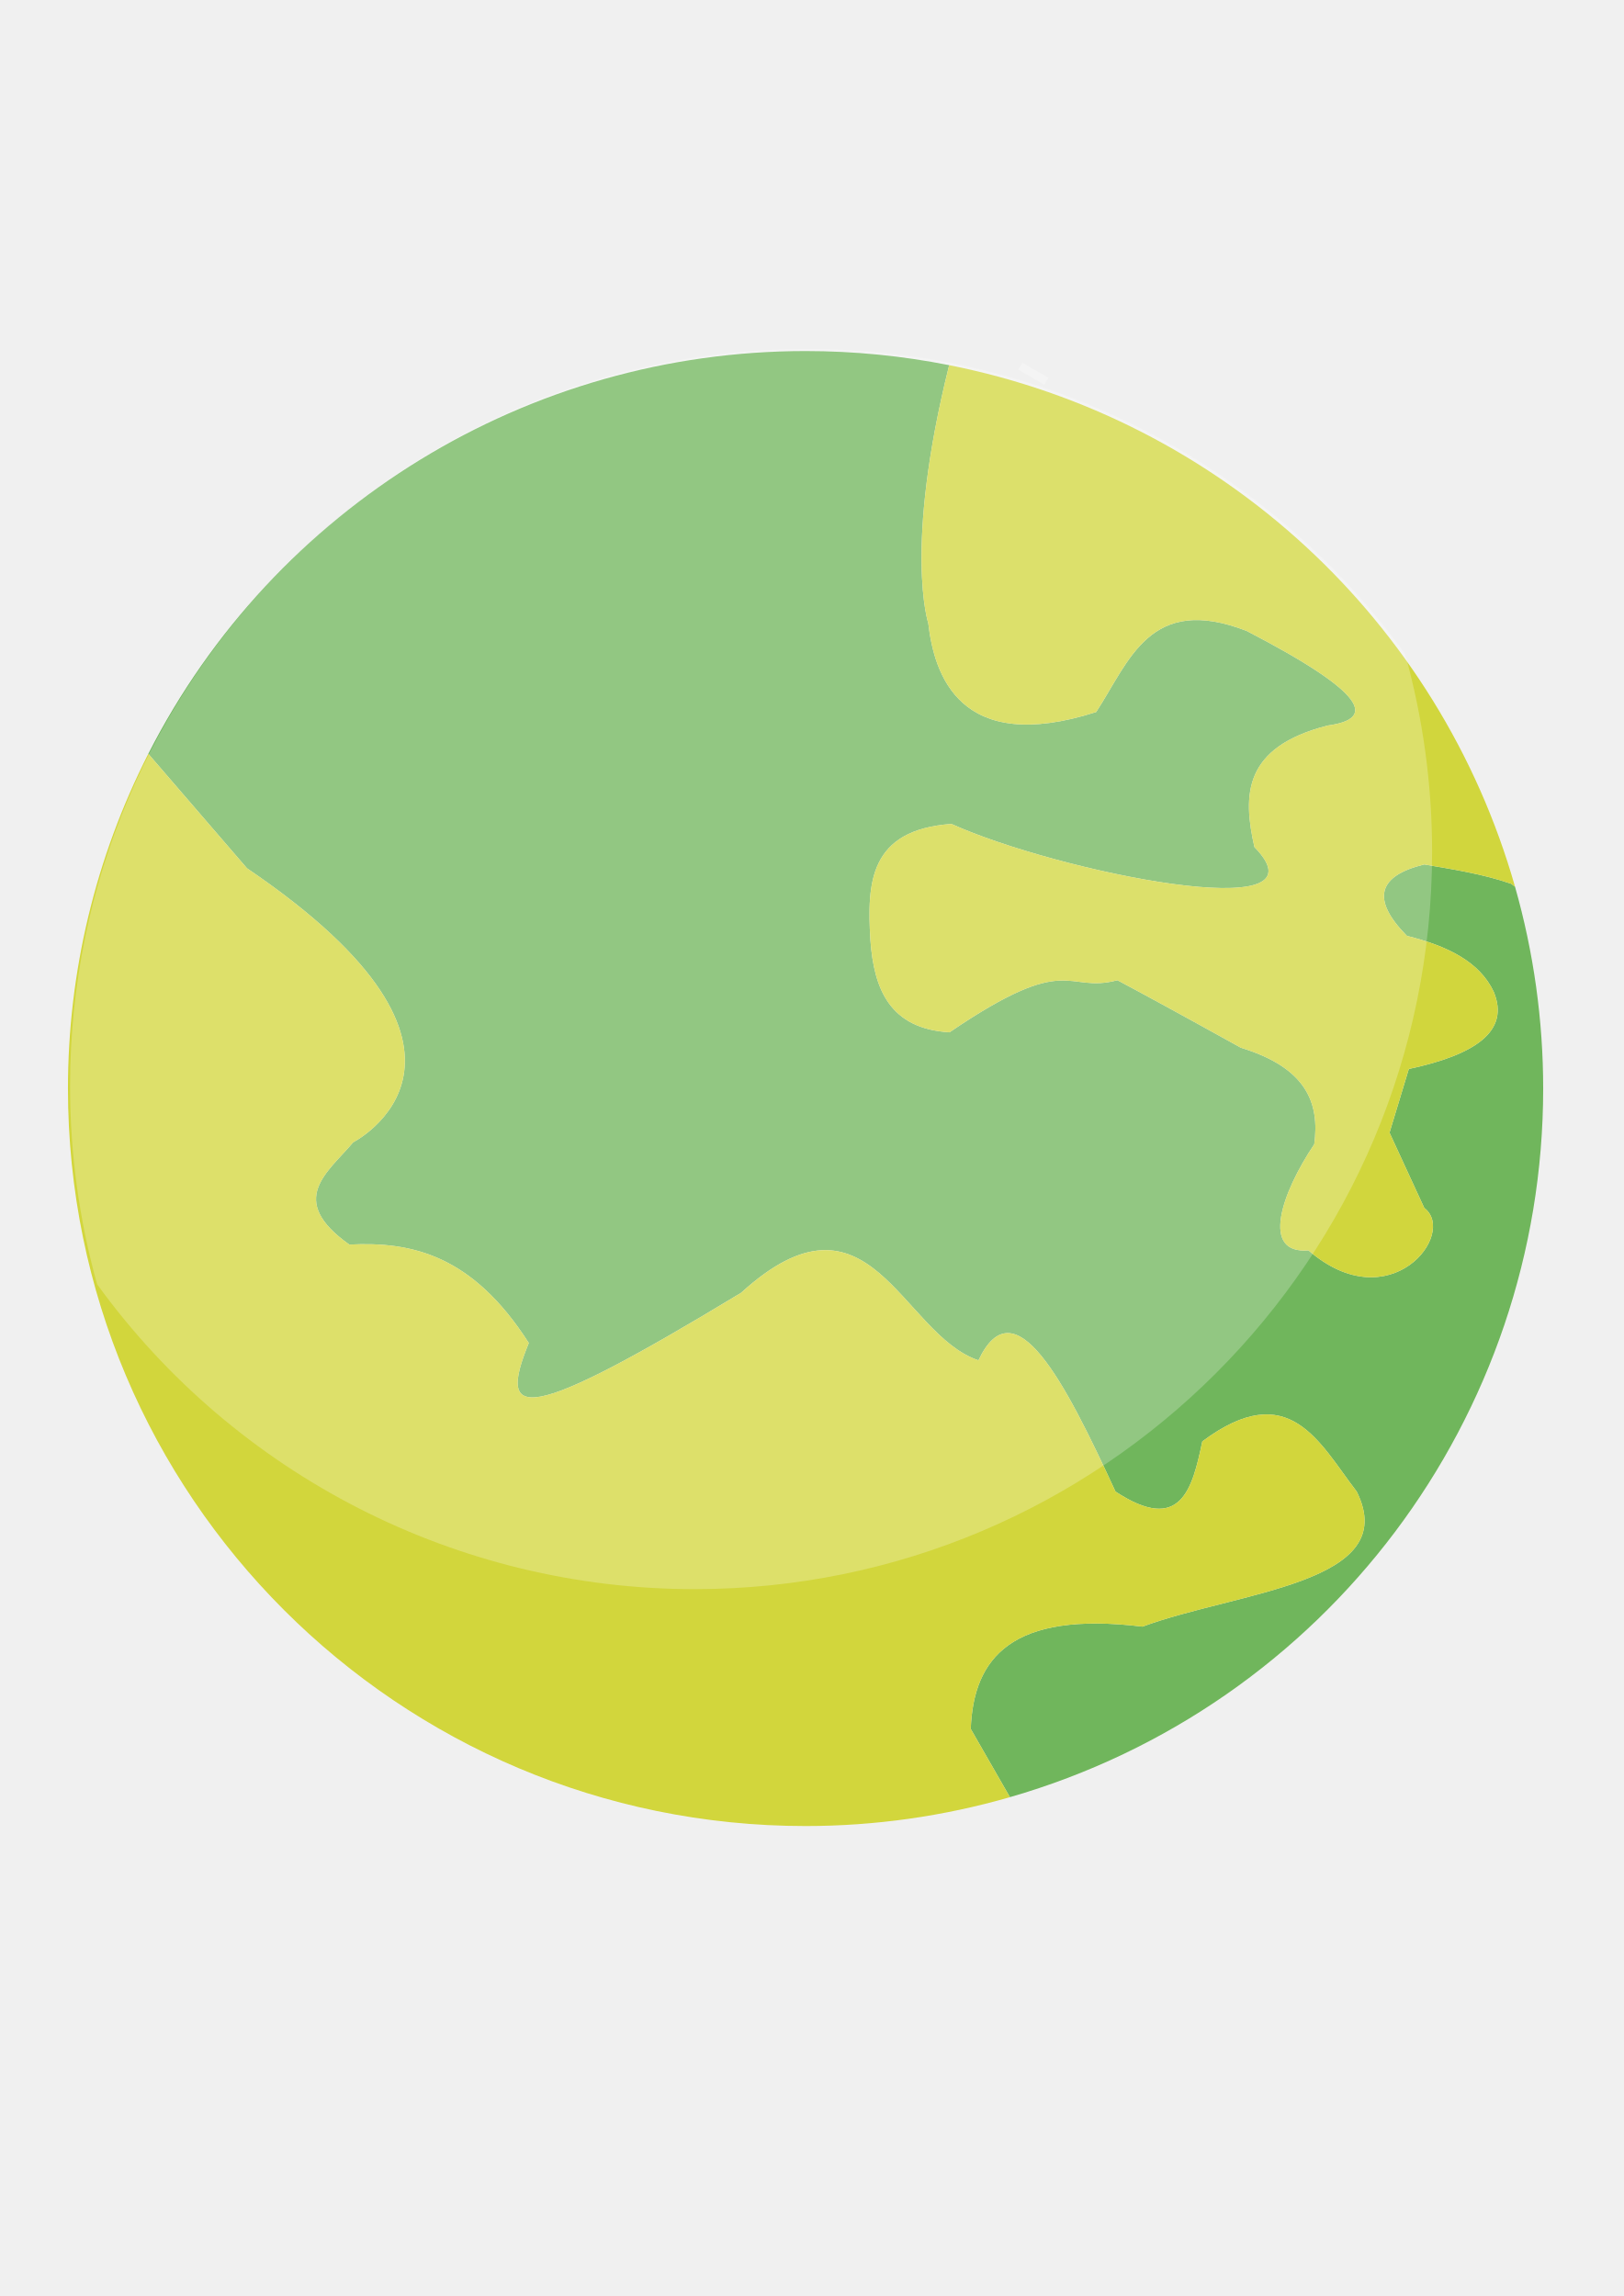
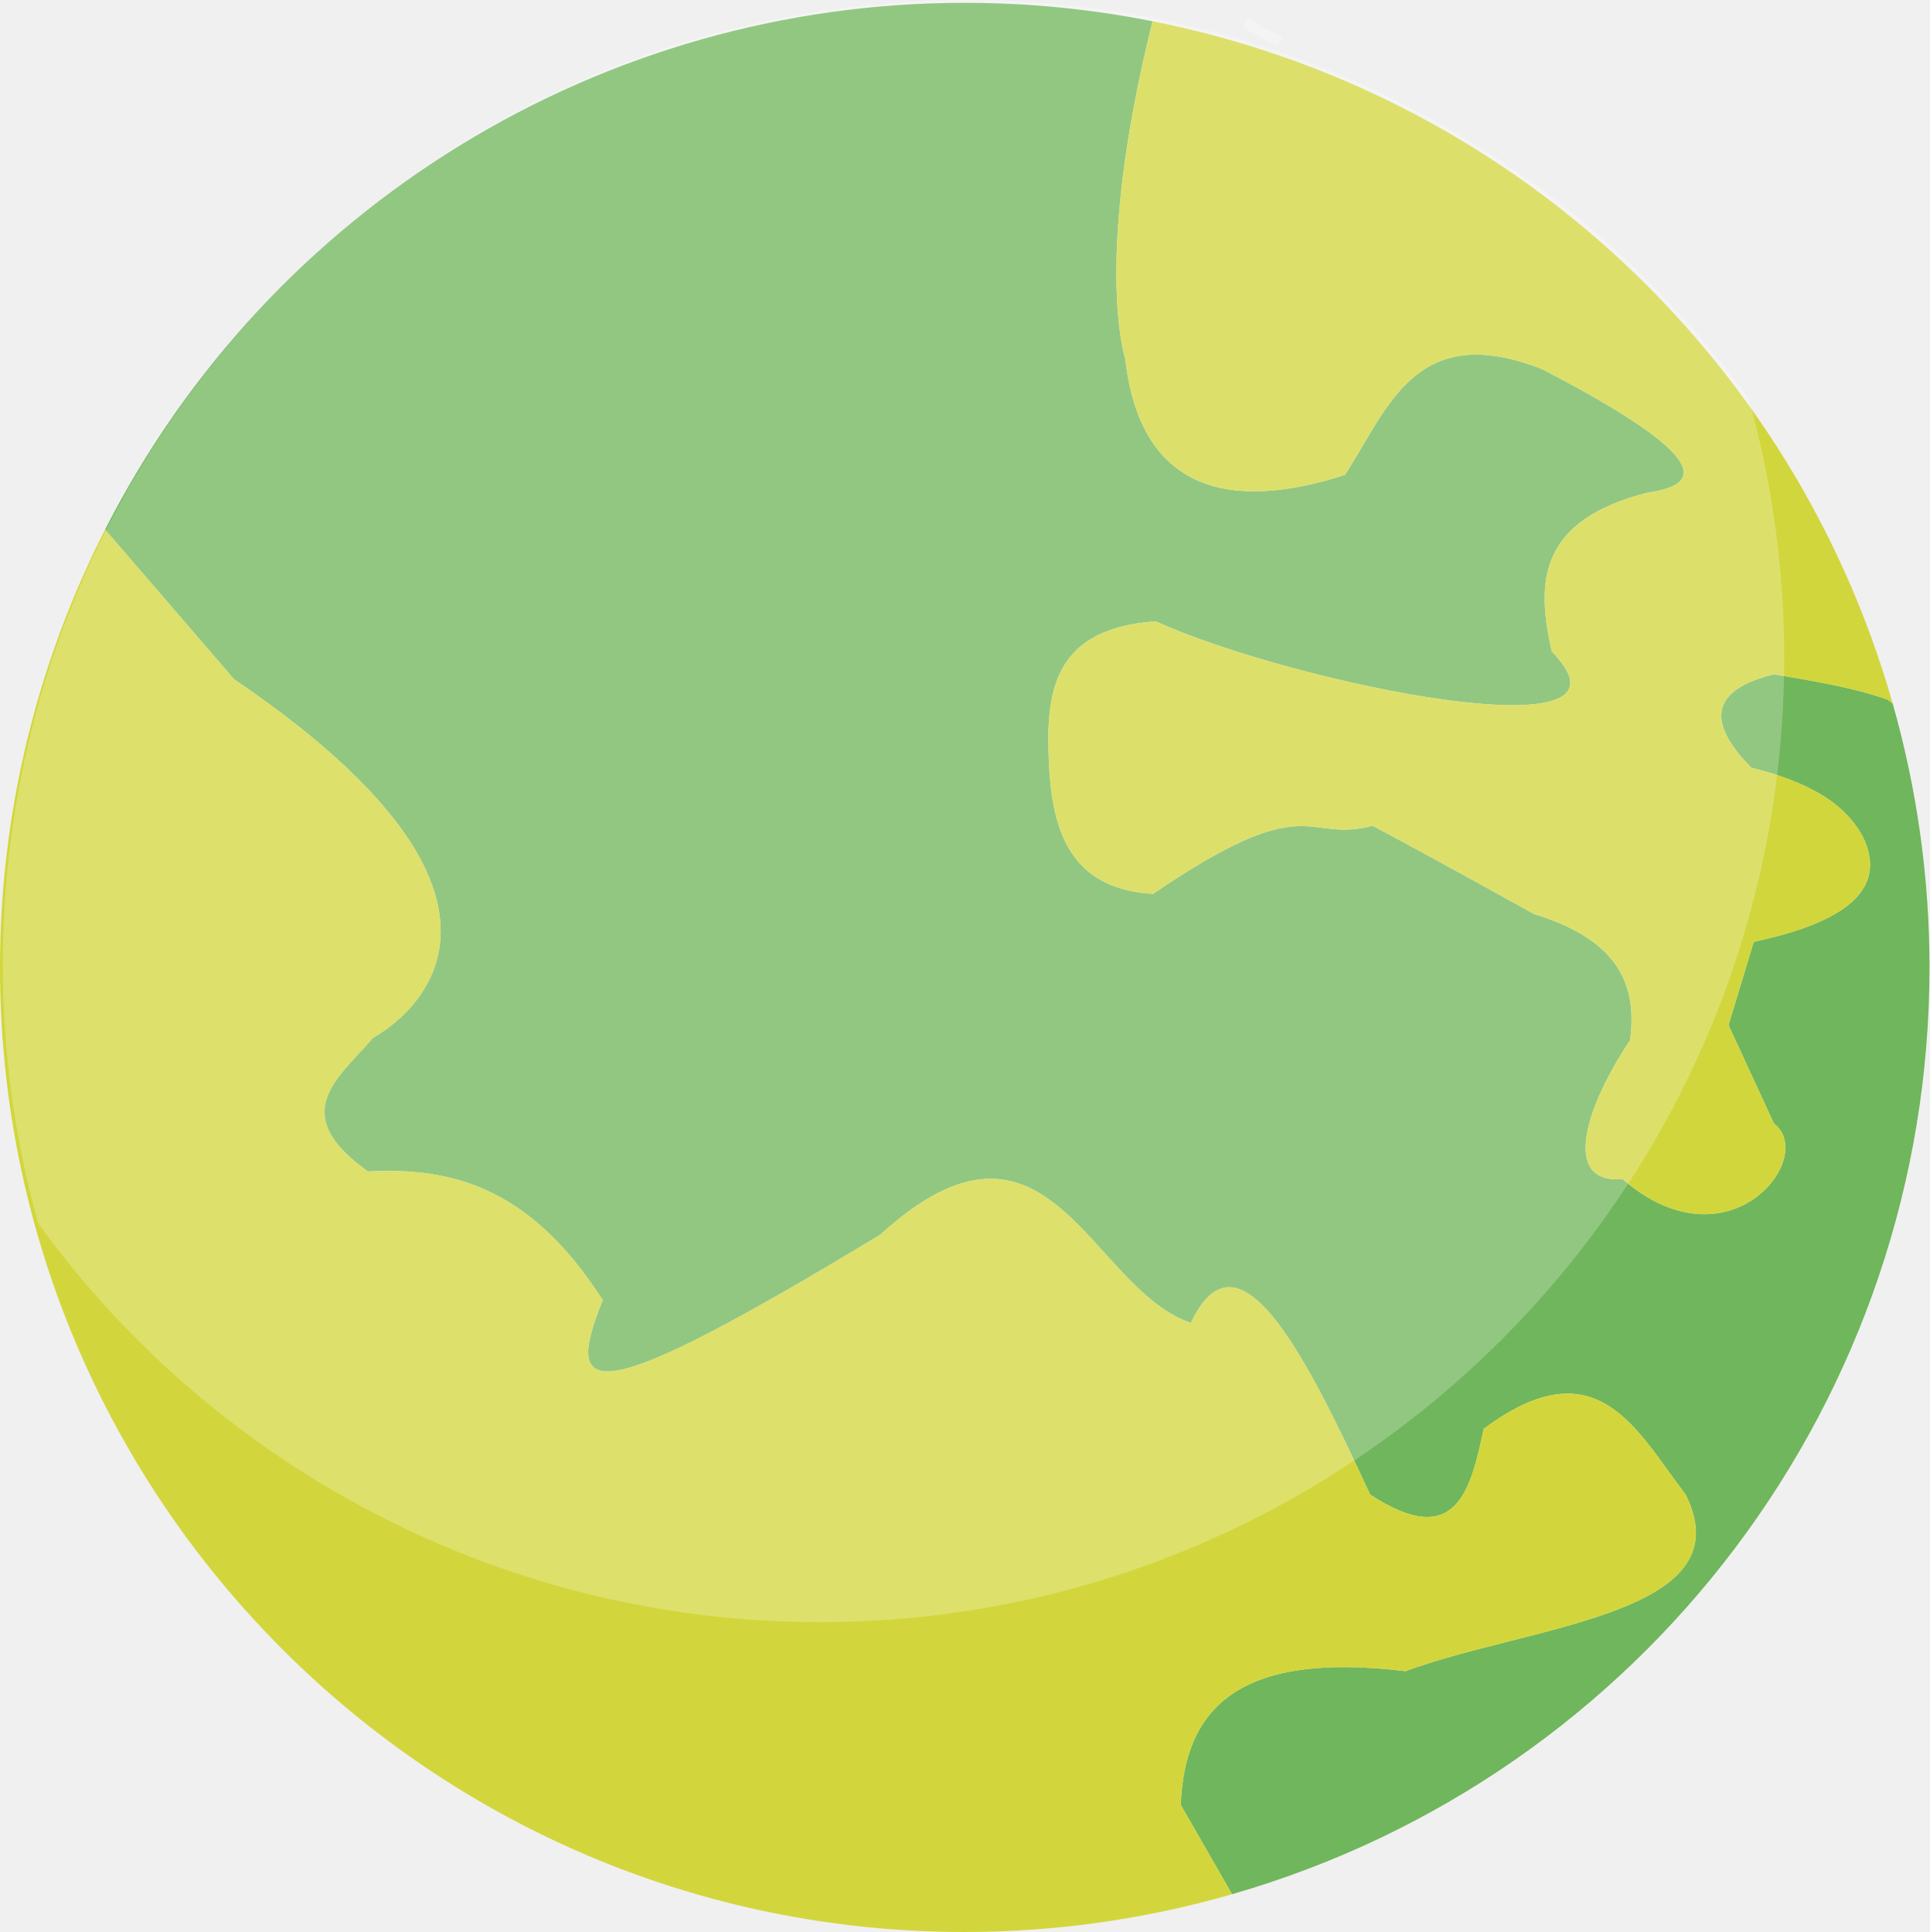
- <svg xmlns="http://www.w3.org/2000/svg" width="210mm" height="297mm" viewBox="0 0 210 297" version="1.1" id="svg1">
+ <svg xmlns="http://www.w3.org/2000/svg" width="190.798mm" height="191.076mm" viewBox="0 0 190.798 191.076" version="1.1" id="svg1">
  <defs id="defs1" />
-   <g id="layer1">
-     <path d="m 195.946,114.706 c -0.166,-0.125 -0.335,-0.254 -0.508,-0.389 -3.744,-1.285 -7.488,-1.852 -11.232,-2.496 -5.946,1.454 -6.949,4.454 -2.246,9.236 5.154,1.285 9.391,3.304 11.232,7.238 2.135,5.139 -2.487,8.167 -10.983,9.984 l -2.496,8.237 4.493,9.735 c 4.337,3.293 -4.446,14.608 -14.976,5.491 -6.16,0.511 -3.559,-7.31 0.749,-13.728 0.705,-5.265 -0.925,-9.862 -9.485,-12.48 -7.901,-4.384 -12.722,-7.008 -15.975,-8.736 -6.789,1.797 -6.066,-3.918 -21.715,6.739 -7.717,-0.471 -9.785,-5.563 -10.234,-11.981 -0.429,-7.3 -0.192,-14.209 10.484,-14.976 13.695,6.189 49.434,13.495 39.187,2.995 -1.526,-6.722 -1.468,-12.943 9.485,-15.725 6.188,-0.849 5.232,-4.08 -10.483,-12.231 -12.539,-4.881 -15.187,3.933 -19.469,10.484 -17.738,5.696 -20.969,-4.956 -21.715,-11.482 0,0 -3.219,-9.657 2.702,-33.385 A 95.399,95.399 0 0 0 104.188,45.411 95.399,95.399 0 0 0 19.181,97.51 l 12.768,14.81 c 35.693,24.211 13.728,35.443 13.728,35.443 -3.265,3.893 -8.681,7.428 -0.499,13.229 7.996,-0.4 15.876,1.269 23.213,12.729 -4.055,9.947 -0.904,10.687 27.456,-6.49 16.644,-15.155 20.641,5.335 30.701,8.736 4.649,-9.863 11.11,2.633 17.721,16.973 8.461,5.555 9.935,-0.324 11.232,-6.49 11.24,-8.381 15.115,0.18 19.968,6.49 5.919,11.886 -15.332,12.903 -27.706,17.472 -16.924,-2.063 -21.851,4.031 -22.214,13.229 l 5.069,8.832 a 95.399,95.399 0 0 0 68.968,-91.664 95.399,95.399 0 0 0 -3.641,-26.104 z" style="fill:#70b65c;stroke-width:0.338;fill-opacity:1" id="path7" />
+   <g id="layer1" transform="translate(-8.789128,-45.13213)">
+     <path d="m 195.946,114.706 c -0.166,-0.125 -0.335,-0.254 -0.508,-0.389 -3.744,-1.285 -7.488,-1.852 -11.232,-2.496 -5.946,1.454 -6.949,4.454 -2.246,9.236 5.154,1.285 9.391,3.304 11.232,7.238 2.135,5.139 -2.487,8.167 -10.983,9.984 l -2.496,8.237 4.493,9.735 c 4.337,3.293 -4.446,14.608 -14.976,5.491 -6.16,0.511 -3.559,-7.31 0.749,-13.728 0.705,-5.265 -0.925,-9.862 -9.485,-12.48 -7.901,-4.384 -12.722,-7.008 -15.975,-8.736 -6.789,1.797 -6.066,-3.918 -21.715,6.739 -7.717,-0.471 -9.785,-5.563 -10.234,-11.981 -0.429,-7.3 -0.192,-14.209 10.484,-14.976 13.695,6.189 49.434,13.495 39.187,2.995 -1.526,-6.722 -1.468,-12.943 9.485,-15.725 6.188,-0.849 5.232,-4.08 -10.483,-12.231 -12.539,-4.881 -15.187,3.933 -19.469,10.484 -17.738,5.696 -20.969,-4.956 -21.715,-11.482 0,0 -3.219,-9.657 2.702,-33.385 A 95.399,95.399 0 0 0 104.188,45.411 95.399,95.399 0 0 0 19.181,97.51 l 12.768,14.81 c 35.693,24.211 13.728,35.443 13.728,35.443 -3.265,3.893 -8.681,7.428 -0.499,13.229 7.996,-0.4 15.876,1.269 23.213,12.729 -4.055,9.947 -0.904,10.687 27.456,-6.49 16.644,-15.155 20.641,5.335 30.701,8.736 4.649,-9.863 11.11,2.633 17.721,16.973 8.461,5.555 9.935,-0.324 11.232,-6.49 11.24,-8.381 15.115,0.18 19.968,6.49 5.919,11.886 -15.332,12.903 -27.706,17.472 -16.924,-2.063 -21.851,4.031 -22.214,13.229 l 5.069,8.832 a 95.399,95.399 0 0 0 68.968,-91.664 95.399,95.399 0 0 0 -3.641,-26.104 z" style="fill:#70b65c;fill-opacity:1;stroke-width:0.338" id="path7" />
  </g>
-   <g id="layer3">
+   <g id="layer3" transform="translate(-8.789128,-45.13213)">
    <path d="m 130.619,232.474 -5.069,-8.832 c 0.363,-9.198 5.29,-15.292 22.214,-13.229 12.374,-4.569 33.625,-5.586 27.706,-17.472 -4.853,-6.31 -8.727,-14.871 -19.968,-6.49 -1.298,6.166 -2.772,12.045 -11.232,6.49 -6.611,-14.34 -13.073,-26.836 -17.721,-16.973 -10.06,-3.401 -14.057,-23.89 -30.701,-8.736 -28.361,17.176 -31.511,16.437 -27.456,6.49 -7.337,-11.46 -15.217,-13.129 -23.213,-12.729 -8.182,-5.801 -2.766,-9.336 0.499,-13.229 0,0 21.965,-11.232 -13.728,-35.443 L 19.181,97.51 A 95.399,95.399 0 0 0 8.789,140.809 95.399,95.399 0 0 0 104.188,236.208 95.399,95.399 0 0 0 130.619,232.474 Z" style="fill:#d2d63c;stroke-width:0.265" id="path6" />
    <path style="fill:#ffffff;fill-opacity:0.237;stroke-width:0.265" id="path4" d="m 132.206,46.897 c -0.301,0.569 -0.135,0.258 -0.498,0.935 0,0 3.347,1.933 3.347,1.933 v 0 c 0.404,-0.651 0.212,-0.353 0.571,-0.895 z" />
    <path d="M 195.946,114.706 A 95.399,95.399 0 0 0 122.759,47.236 c -5.92,23.728 -2.702,33.385 -2.702,33.385 0.746,6.526 3.978,17.178 21.715,11.482 4.283,-6.55 6.93,-15.365 19.469,-10.484 15.715,8.15 16.671,11.381 10.483,12.231 -10.952,2.781 -11.01,9.003 -9.485,15.725 10.247,10.5 -25.492,3.194 -39.187,-2.995 -10.676,0.768 -10.913,7.676 -10.484,14.976 0.449,6.417 2.517,11.51 10.234,11.981 15.649,-10.657 14.926,-4.942 21.715,-6.739 3.253,1.728 8.074,4.352 15.975,8.736 8.559,2.618 10.19,7.215 9.485,12.48 -4.307,6.418 -6.909,14.239 -0.749,13.728 10.53,9.117 19.313,-2.198 14.976,-5.491 l -4.493,-9.735 2.496,-8.237 c 8.496,-1.817 13.118,-4.845 10.983,-9.984 -1.842,-3.935 -6.078,-5.954 -11.232,-7.238 -4.702,-4.782 -3.7,-7.781 2.246,-9.236 3.744,0.644 7.488,1.211 11.232,2.496 0.173,0.135 0.343,0.264 0.508,0.389 z" style="fill:#d1d63d;stroke-width:0.265" id="path8" />
  </g>
-   <g id="layer4">
+   <g id="layer4" transform="translate(-8.789128,-45.13213)">
    <path d="M 181.722,84.57 A 95.399,95.399 0 0 0 104.461,45.132 95.399,95.399 0 0 0 9.062,140.531 a 95.399,95.399 0 0 0 3.498,25.596 95.399,95.399 0 0 0 77.261,39.438 95.399,95.399 0 0 0 95.399,-95.399 95.399,95.399 0 0 0 -3.498,-25.596 z" style="fill:#ffffff;fill-opacity:0.237;stroke-width:0.338" id="path14" />
  </g>
</svg>
